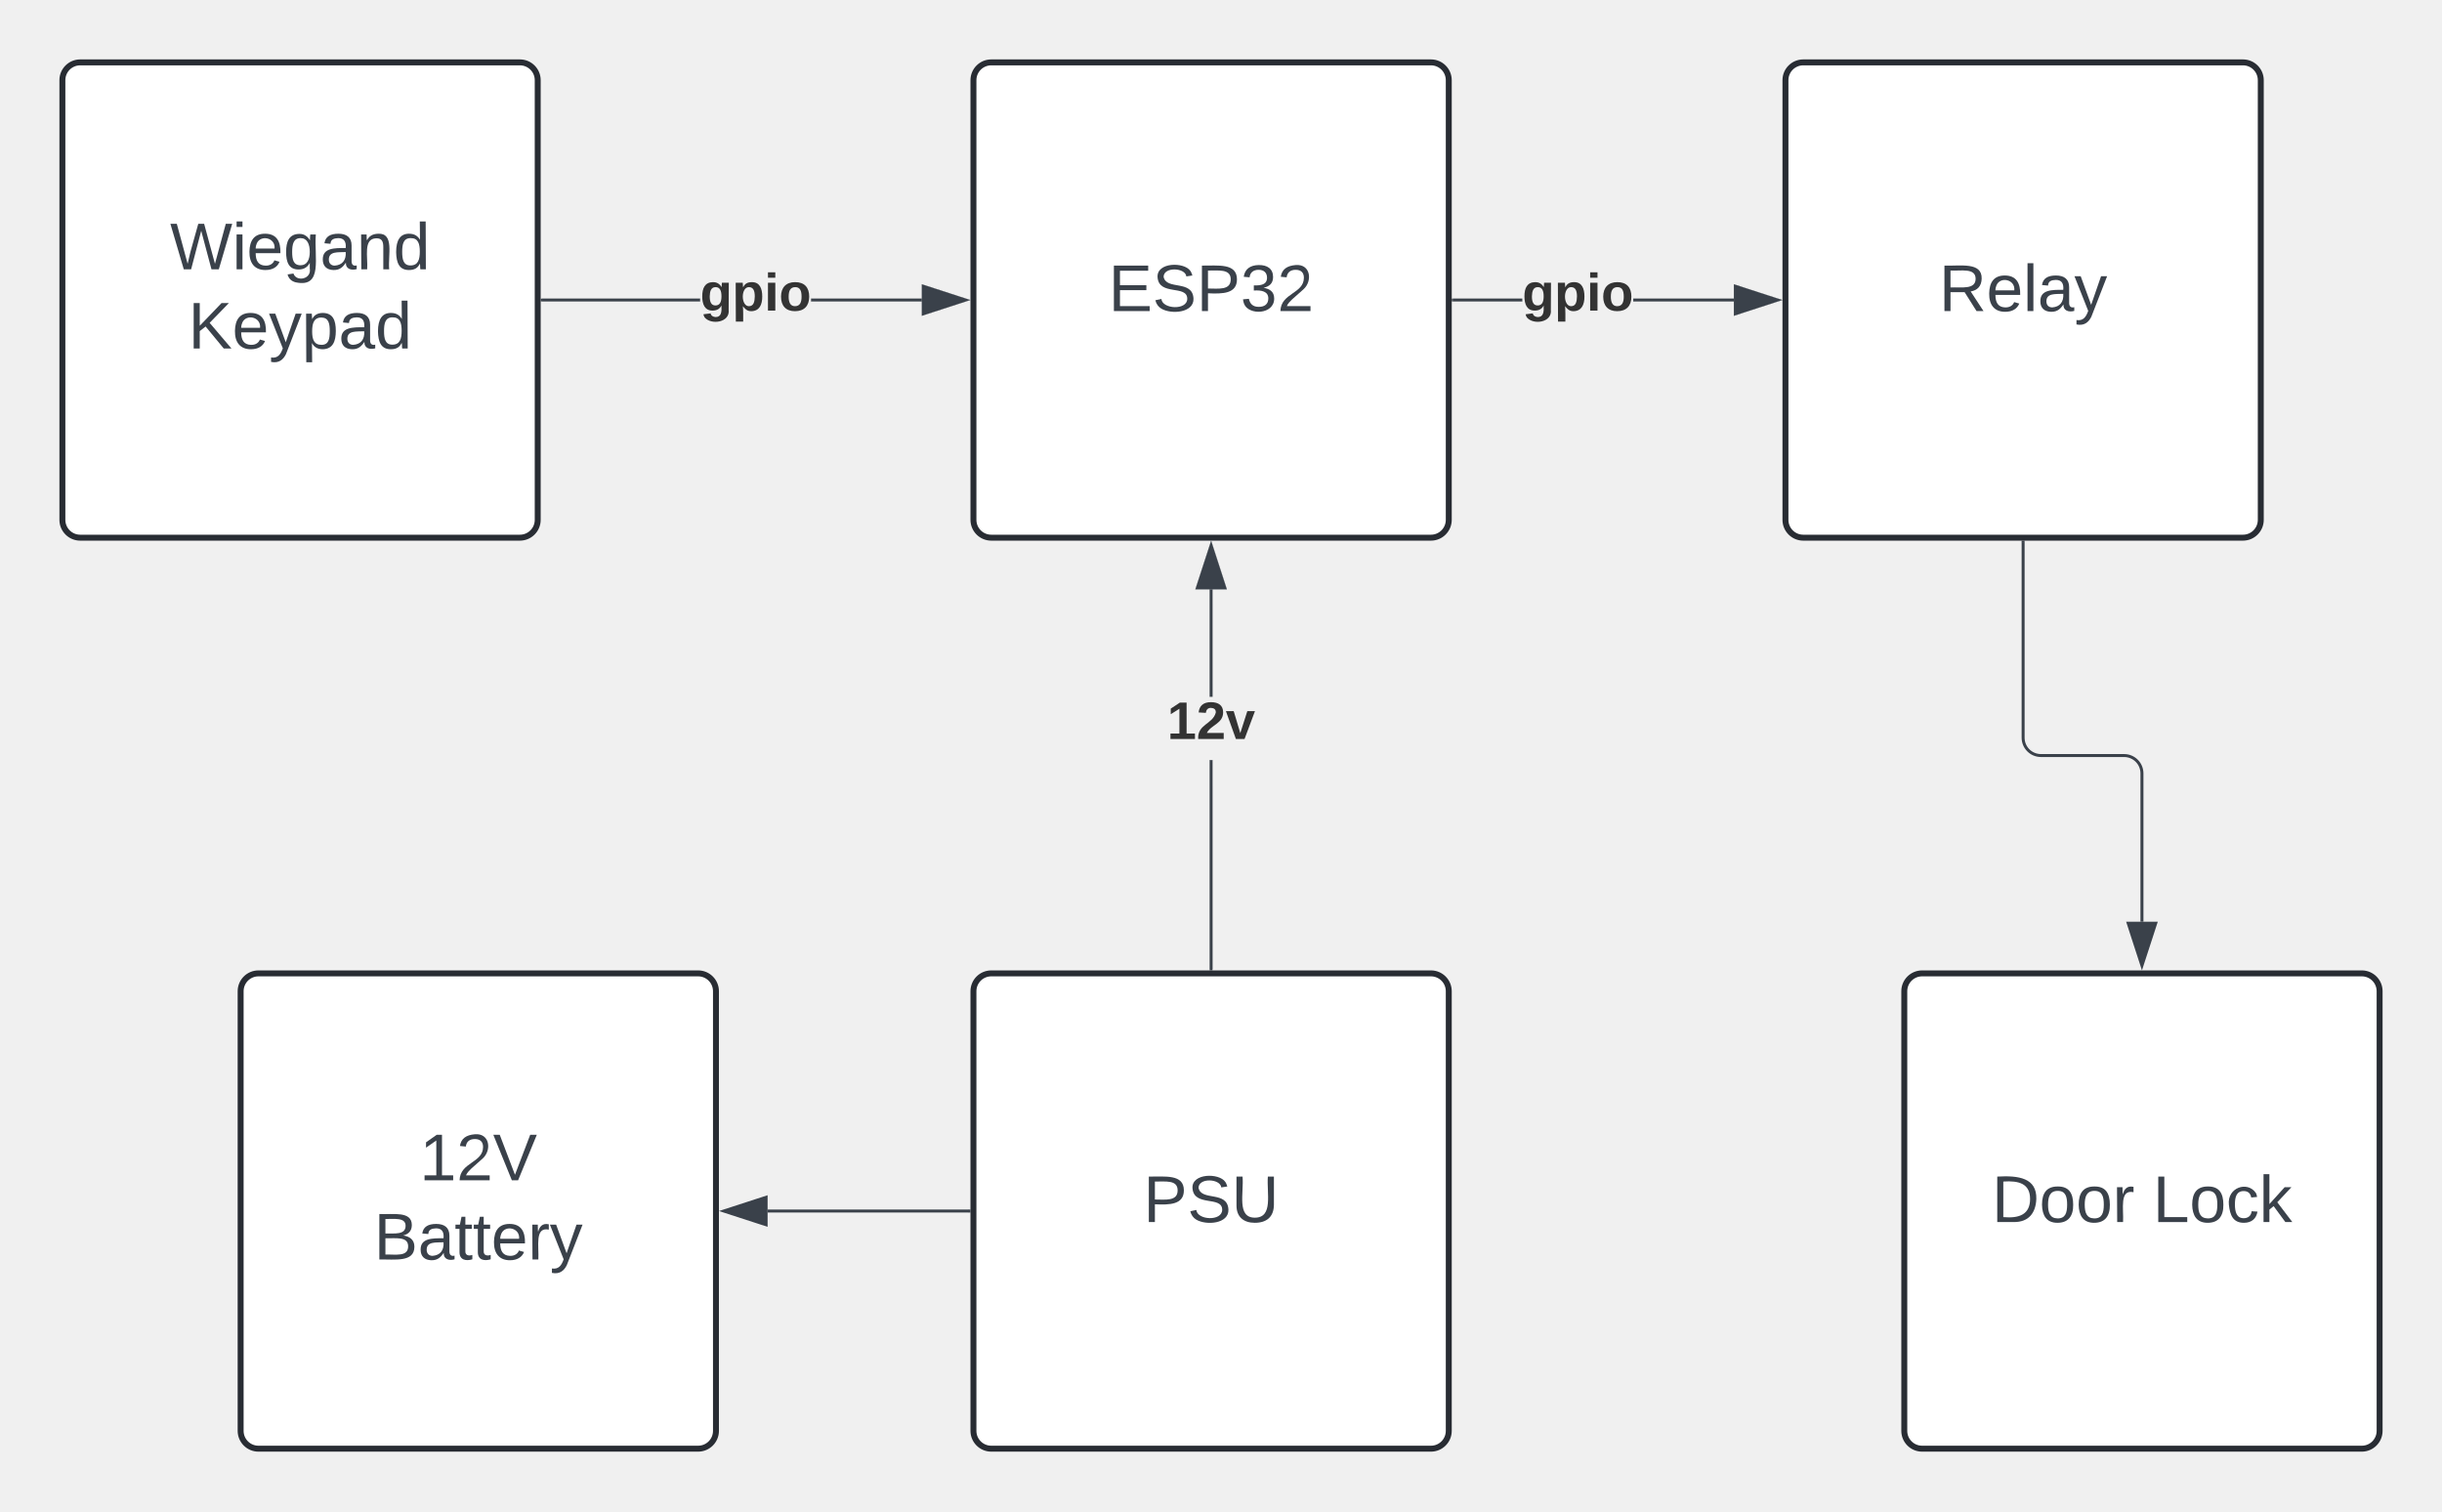
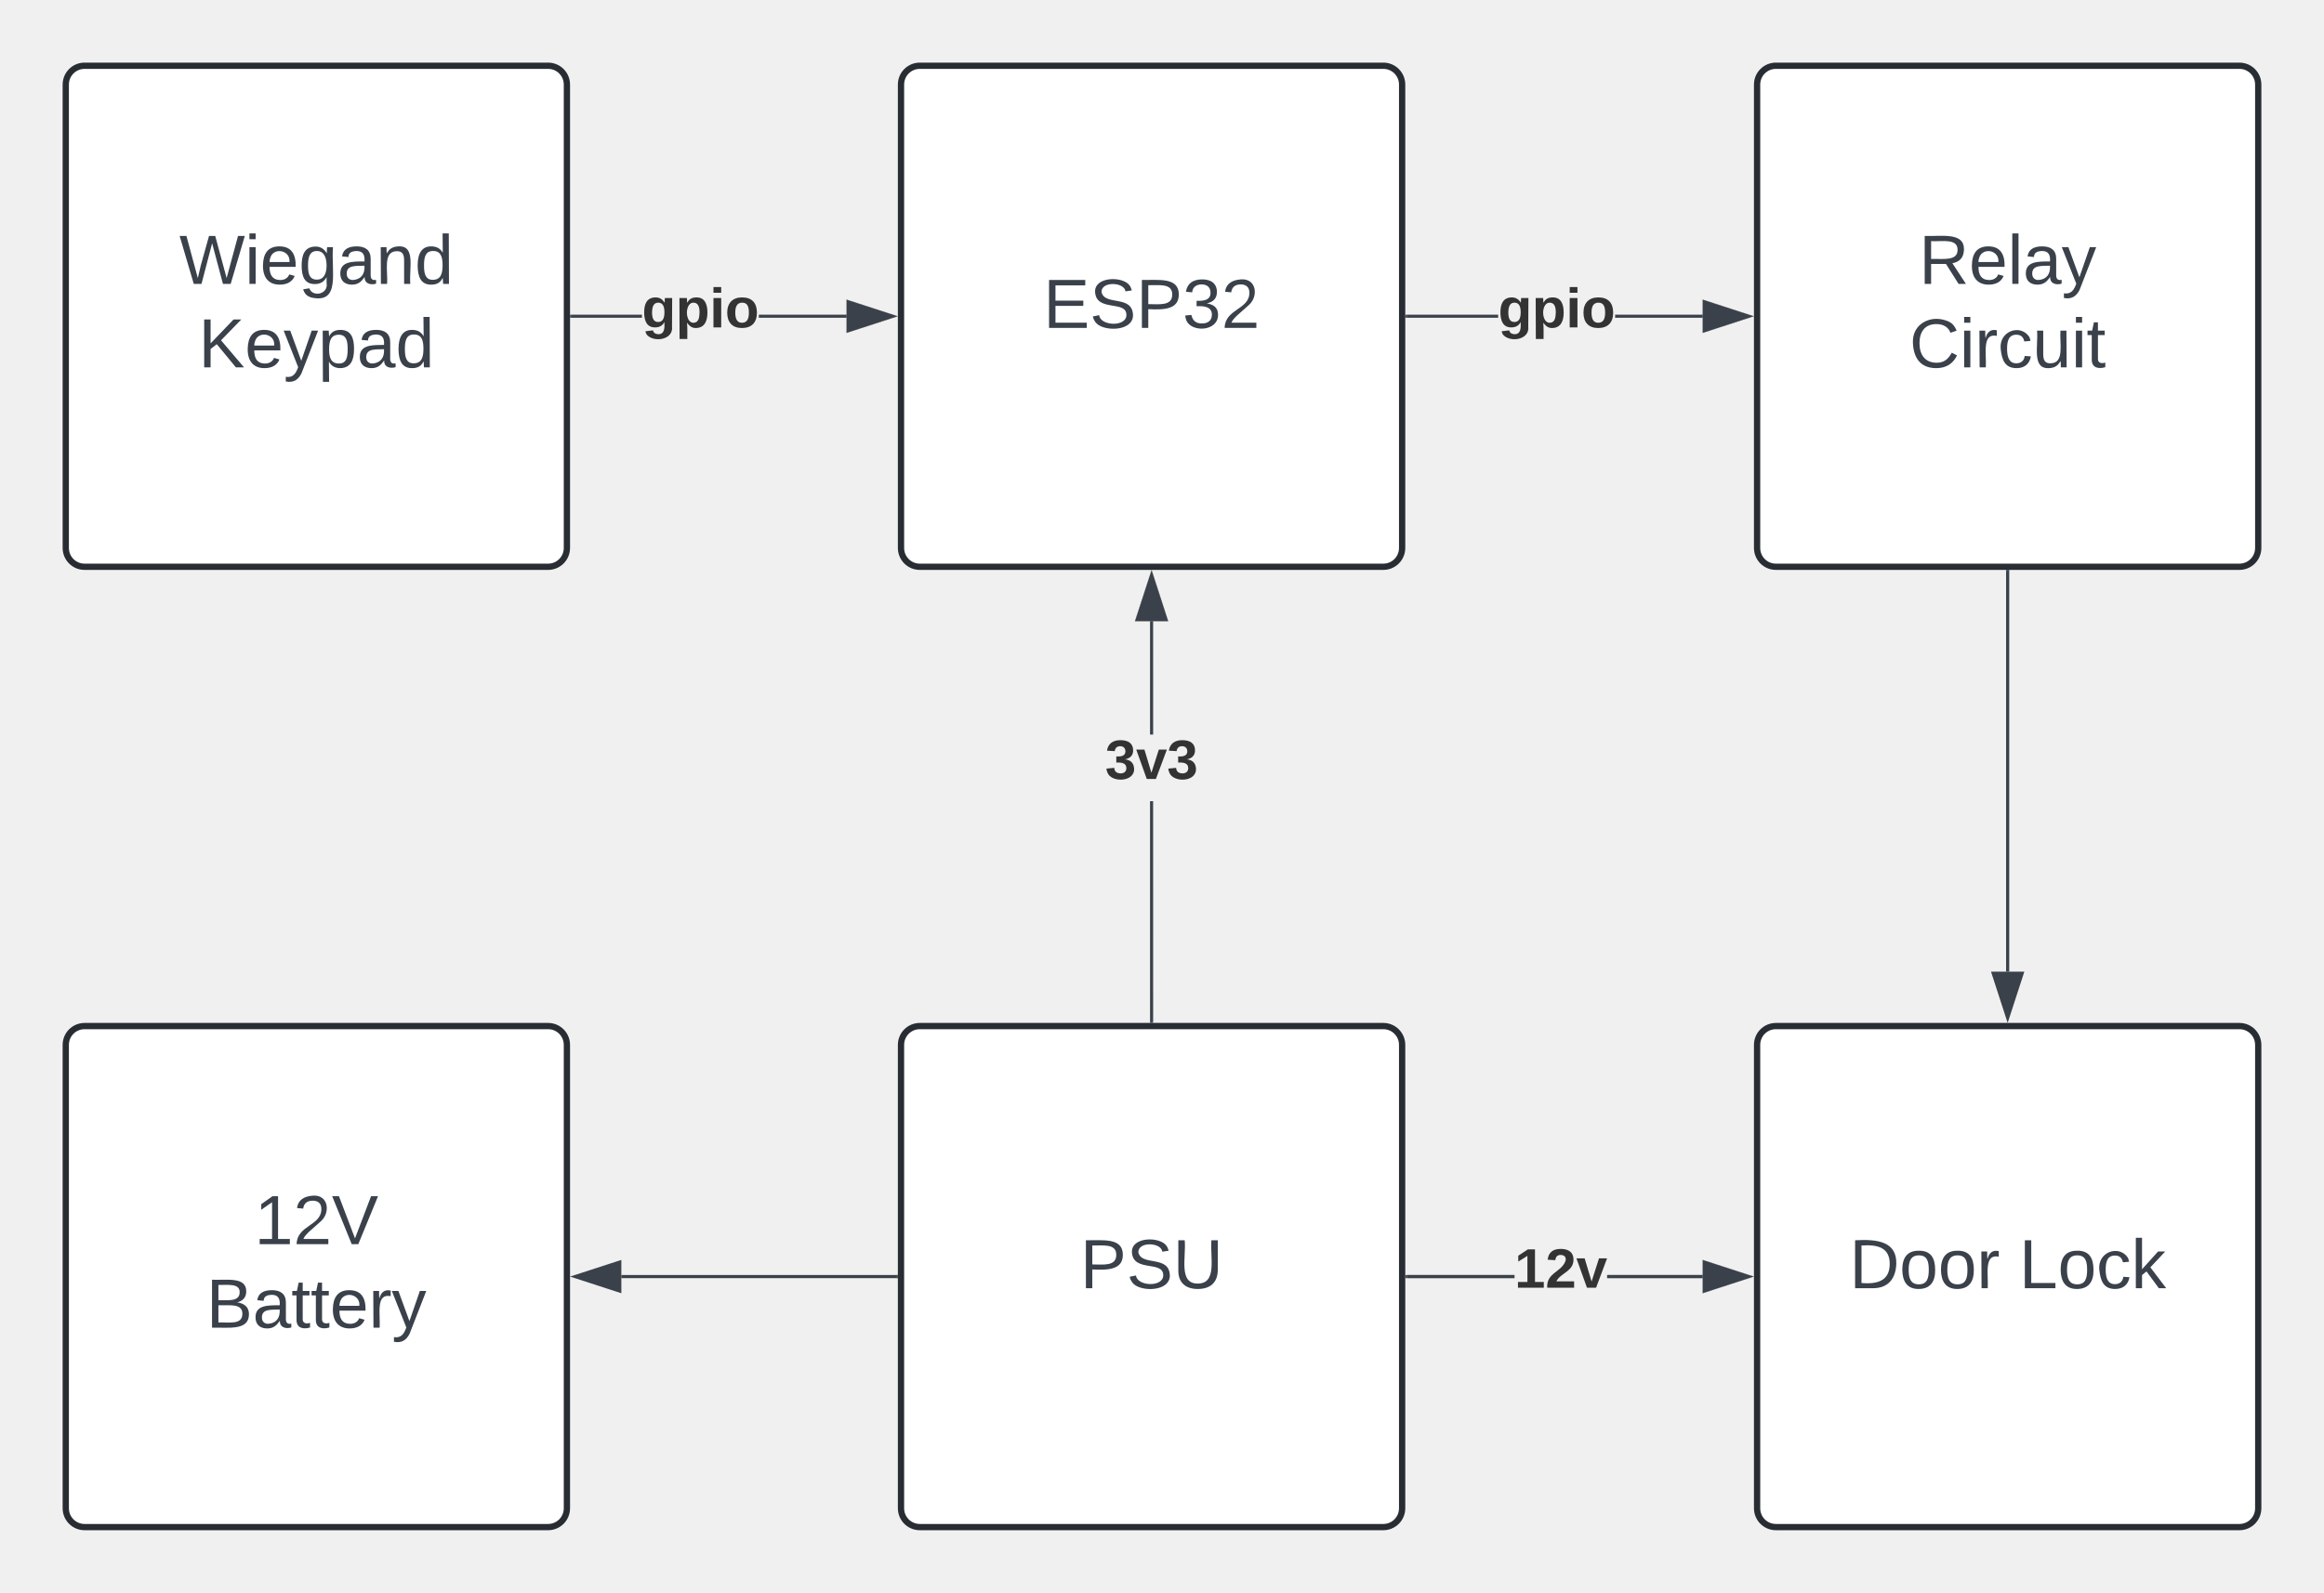
- <svg xmlns="http://www.w3.org/2000/svg" xmlns:ns1="lucid" xmlns:xlink="http://www.w3.org/1999/xlink" width="822" height="508.67">
-   <g transform="translate(-419 -372.3333)" ns1:page-tab-id="rSddg83Nzdum">
+ <svg xmlns="http://www.w3.org/2000/svg" xmlns:ns1="lucid" xmlns:xlink="http://www.w3.org/1999/xlink" width="742" height="508.67">
+   <g transform="translate(-459 -372.3333)" ns1:page-tab-id="rSddg83Nzdum">
    <path d="M746.67 399.33a6 6 0 0 1 6-6h148a6 6 0 0 1 6 6v148a6 6 0 0 1-6 6h-148a6 6 0 0 1-6-6z" stroke="#282c33" stroke-width="2" fill="#fff" />
    <use xlink:href="#a" transform="matrix(1,0,0,1,751.6667,398.3333) translate(40.4321 78.71528)" />
-     <path d="M1060 706a6 6 0 0 1 6-6h148a6 6 0 0 1 6 6v148a6 6 0 0 1-6 6h-148a6 6 0 0 1-6-6z" stroke="#282c33" stroke-width="2" fill="#fff" />
-     <use xlink:href="#b" transform="matrix(1,0,0,1,1065,705) translate(24.44444 78.71528)" />
-     <use xlink:href="#c" transform="matrix(1,0,0,1,1065,705) translate(78.64198 78.71528)" />
-     <path d="M440 399.33a6 6 0 0 1 6-6h148a6 6 0 0 1 6 6v148a6 6 0 0 1-6 6H446a6 6 0 0 1-6-6z" stroke="#282c33" stroke-width="2" fill="#fff" />
-     <use xlink:href="#d" transform="matrix(1,0,0,1,445,398.3333) translate(31.23457 64.65278)" />
-     <use xlink:href="#e" transform="matrix(1,0,0,1,445,398.3333) translate(37.34568 91.31944)" />
+     <path d="M1020 706a6 6 0 0 1 6-6h148a6 6 0 0 1 6 6v148a6 6 0 0 1-6 6h-148a6 6 0 0 1-6-6z" stroke="#282c33" stroke-width="2" fill="#fff" />
+     <use xlink:href="#b" transform="matrix(1,0,0,1,1025,705) translate(24.44444 78.71528)" />
+     <use xlink:href="#c" transform="matrix(1,0,0,1,1025,705) translate(78.64198 78.71528)" />
+     <path d="M480 399.33a6 6 0 0 1 6-6h148a6 6 0 0 1 6 6v148a6 6 0 0 1-6 6H486a6 6 0 0 1-6-6z" stroke="#282c33" stroke-width="2" fill="#fff" />
+     <use xlink:href="#d" transform="matrix(1,0,0,1,485,398.3333) translate(31.23457 64.65278)" />
+     <use xlink:href="#e" transform="matrix(1,0,0,1,485,398.3333) translate(37.34568 91.31944)" />
    <path d="M1020 399.33a6 6 0 0 1 6-6h148a6 6 0 0 1 6 6v148a6 6 0 0 1-6 6h-148a6 6 0 0 1-6-6z" stroke="#282c33" stroke-width="2" fill="#fff" />
-     <use xlink:href="#f" transform="matrix(1,0,0,1,1025,398.3333) translate(46.66667 78.71528)" />
+     <use xlink:href="#f" transform="matrix(1,0,0,1,1025,398.3333) translate(46.66667 64.65278)" />
+     <use xlink:href="#g" transform="matrix(1,0,0,1,1025,398.3333) translate(43.64198 91.31944)" />
    <path d="M746.67 706a6 6 0 0 1 6-6h148a6 6 0 0 1 6 6v148a6 6 0 0 1-6 6h-148a6 6 0 0 1-6-6z" stroke="#282c33" stroke-width="2" fill="#fff" />
-     <use xlink:href="#g" transform="matrix(1,0,0,1,751.6667,705) translate(52.19136 78.71528)" />
-     <path d="M500 706a6 6 0 0 1 6-6h148a6 6 0 0 1 6 6v148a6 6 0 0 1-6 6H506a6 6 0 0 1-6-6z" stroke="#282c33" stroke-width="2" fill="#fff" />
-     <use xlink:href="#h" transform="matrix(1,0,0,1,505,705) translate(55.24691 64.65278)" />
-     <use xlink:href="#i" transform="matrix(1,0,0,1,505,705) translate(39.84568 91.31944)" />
-     <path d="M745.17 780h-67.8" stroke="#3a414a" fill="none" />
+     <use xlink:href="#h" transform="matrix(1,0,0,1,751.6667,705) translate(52.19136 78.71528)" />
+     <path d="M480 706a6 6 0 0 1 6-6h148a6 6 0 0 1 6 6v148a6 6 0 0 1-6 6H486a6 6 0 0 1-6-6z" stroke="#282c33" stroke-width="2" fill="#fff" />
+     <use xlink:href="#i" transform="matrix(1,0,0,1,485,705) translate(55.24691 64.65278)" />
+     <use xlink:href="#j" transform="matrix(1,0,0,1,485,705) translate(39.84568 91.31944)" />
+     <path d="M745.17 780h-87.8" stroke="#3a414a" fill="none" />
    <path d="M745.67 780.48h-.52v-.96h.52z" stroke="#3a414a" stroke-width=".05" fill="#3a414a" />
-     <path d="M662.62 780l14.26-4.63v9.26z" stroke="#3a414a" fill="#3a414a" />
+     <path d="M642.62 780l14.26-4.63v9.26z" stroke="#3a414a" fill="#3a414a" />
    <path d="M827.14 698.5h-.95v-70.3h.94zm0-91.63h-.95v-36.15h.94z" stroke="#3a414a" stroke-width=".05" fill="#3a414a" />
    <path d="M827.14 699h-.95v-.5h.94z" fill="#3a414a" />
    <path stroke="#3a414a" stroke-width=".05" fill="#3a414a" />
    <path d="M831.3 570.22h-9.27l4.64-14.27z" fill="#3a414a" />
    <path d="M831.96 570.7h-10.58l5.3-16.3zm-9.28-.96h7.97l-3.98-12.25z" stroke="#3a414a" stroke-width=".05" fill="#3a414a" />
-     <use xlink:href="#j" transform="matrix(1,0,0,1,811.8519,606.8728) translate(0 14.22222)" />
-     <path d="M654.64 473.8H601.5v-.94h53.14zm74.64 0h-37.25v-.94h37.25z" stroke="#3a414a" stroke-width=".05" fill="#3a414a" />
+     <use xlink:href="#k" transform="matrix(1,0,0,1,811.8519,606.8728) translate(0 14.22222)" />
+     <path d="M663.93 473.8H641.5v-.94h22.43zm65.35 0H701.3v-.94h27.98z" stroke="#3a414a" stroke-width=".05" fill="#3a414a" />
    <path d="M744.05 473.33l-14.27 4.64v-9.27z" fill="#3a414a" />
    <path d="M745.6 473.33l-16.3 5.3v-10.6zm-15.34 4l12.25-4-12.24-3.98z" stroke="#3a414a" stroke-width=".05" fill="#3a414a" />
-     <path d="M601.5 473.8h-.5v-.94h.5z" fill="#3a414a" />
+     <path d="M641.5 473.8h-.5v-.94h.5z" fill="#3a414a" />
    <path stroke="#3a414a" stroke-width=".05" fill="#3a414a" />
-     <use xlink:href="#k" transform="matrix(1,0,0,1,654.642,462.6667) translate(0 14.22222)" />
-     <path d="M931.4 473.8h-23.23v-.94h23.23zm71.22 0h-33.84v-.94h33.84z" stroke="#3a414a" stroke-width=".05" fill="#3a414a" />
+     <use xlink:href="#l" transform="matrix(1,0,0,1,663.9281,462.6667) translate(0 14.22222)" />
+     <path d="M937.3 473.8h-29.13v-.94h29.14zm65.32 0H974.7v-.94h27.9z" stroke="#3a414a" stroke-width=".05" fill="#3a414a" />
    <path d="M908.18 473.8h-.5v-.94h.5z" fill="#3a414a" />
    <path stroke="#3a414a" stroke-width=".05" fill="#3a414a" />
    <path d="M1017.38 473.33l-14.26 4.64v-9.27z" fill="#3a414a" />
    <path d="M1018.92 473.33l-16.28 5.3v-10.6zm-15.33 4l12.24-4-12.25-3.98z" stroke="#3a414a" stroke-width=".05" fill="#3a414a" />
-     <use xlink:href="#k" transform="matrix(1,0,0,1,931.3997,462.6667) translate(0 14.22222)" />
-     <path d="M1100 554.83v65.84a6 6 0 0 0 6 6h28a6 6 0 0 1 6 6v49.95" stroke="#3a414a" fill="none" />
+     <use xlink:href="#l" transform="matrix(1,0,0,1,937.3086,462.6667) translate(0 14.22222)" />
+     <path d="M1100 554.83v127.8" stroke="#3a414a" fill="none" />
    <path d="M1100.47 554.85h-.94v-.52h.94z" stroke="#3a414a" stroke-width=".05" fill="#3a414a" />
-     <path d="M1140 697.38l-4.63-14.26h9.27z" stroke="#3a414a" fill="#3a414a" />
+     <path d="M1100 697.38l-4.63-14.26h9.27z" stroke="#3a414a" fill="#3a414a" />
+     <path d="M942.52 780.48h-34.35v-.96h34.35zm60.1 0h-30.47v-.96h30.47z" stroke="#3a414a" stroke-width=".05" fill="#3a414a" />
+     <path d="M908.18 780.48h-.5v-.96h.5z" fill="#3a414a" />
+     <path stroke="#3a414a" stroke-width=".05" fill="#3a414a" />
+     <path d="M1017.38 780l-14.26 4.63v-9.26z" fill="#3a414a" />
+     <path d="M1018.92 780l-16.28 5.3v-10.6zm-15.33 3.98l12.25-3.98-12.26-3.98z" stroke="#3a414a" stroke-width=".05" fill="#3a414a" />
+     <g>
+       <use xlink:href="#m" transform="matrix(1,0,0,1,942.5185,769.3333) translate(0 14.22222)" />
+     </g>
    <defs>
-       <path fill="#3a414a" d="M30 0v-248h187v28H63v79h144v27H63v87h162V0H30" id="l" />
-       <path fill="#3a414a" d="M185-189c-5-48-123-54-124 2 14 75 158 14 163 119 3 78-121 87-175 55-17-10-28-26-33-46l33-7c5 56 141 63 141-1 0-78-155-14-162-118-5-82 145-84 179-34 5 7 8 16 11 25" id="m" />
-       <path fill="#3a414a" d="M30-248c87 1 191-15 191 75 0 78-77 80-158 76V0H30v-248zm33 125c57 0 124 11 124-50 0-59-68-47-124-48v98" id="n" />
-       <path fill="#3a414a" d="M126-127c33 6 58 20 58 59 0 88-139 92-164 29-3-8-5-16-6-25l32-3c6 27 21 44 54 44 32 0 52-15 52-46 0-38-36-46-79-43v-28c39 1 72-4 72-42 0-27-17-43-46-43-28 0-47 15-49 41l-32-3c6-42 35-63 81-64 48-1 79 21 79 65 0 36-21 52-52 59" id="o" />
-       <path fill="#3a414a" d="M101-251c82-7 93 87 43 132L82-64C71-53 59-42 53-27h129V0H18c2-99 128-94 128-182 0-28-16-43-45-43s-46 15-49 41l-32-3c6-41 34-60 81-64" id="p" />
+       <path fill="#3a414a" d="M30 0v-248h187v28H63v79h144v27H63v87h162V0H30" id="n" />
+       <path fill="#3a414a" d="M185-189c-5-48-123-54-124 2 14 75 158 14 163 119 3 78-121 87-175 55-17-10-28-26-33-46l33-7c5 56 141 63 141-1 0-78-155-14-162-118-5-82 145-84 179-34 5 7 8 16 11 25" id="o" />
+       <path fill="#3a414a" d="M30-248c87 1 191-15 191 75 0 78-77 80-158 76V0H30v-248zm33 125c57 0 124 11 124-50 0-59-68-47-124-48v98" id="p" />
+       <path fill="#3a414a" d="M126-127c33 6 58 20 58 59 0 88-139 92-164 29-3-8-5-16-6-25l32-3c6 27 21 44 54 44 32 0 52-15 52-46 0-38-36-46-79-43v-28c39 1 72-4 72-42 0-27-17-43-46-43-28 0-47 15-49 41l-32-3c6-42 35-63 81-64 48-1 79 21 79 65 0 36-21 52-52 59" id="q" />
+       <path fill="#3a414a" d="M101-251c82-7 93 87 43 132L82-64C71-53 59-42 53-27h129V0H18c2-99 128-94 128-182 0-28-16-43-45-43s-46 15-49 41l-32-3c6-41 34-60 81-64" id="r" />
      <g id="a">
-         <use transform="matrix(0.0617284,0,0,0.0617284,0,0)" xlink:href="#l" />
-         <use transform="matrix(0.0617284,0,0,0.0617284,14.81481,0)" xlink:href="#m" />
-         <use transform="matrix(0.0617284,0,0,0.0617284,29.62963,0)" xlink:href="#n" />
-         <use transform="matrix(0.0617284,0,0,0.0617284,44.44444,0)" xlink:href="#o" />
-         <use transform="matrix(0.0617284,0,0,0.0617284,56.79012,0)" xlink:href="#p" />
+         <use transform="matrix(0.0617284,0,0,0.0617284,0,0)" xlink:href="#n" />
+         <use transform="matrix(0.0617284,0,0,0.0617284,14.81481,0)" xlink:href="#o" />
+         <use transform="matrix(0.0617284,0,0,0.0617284,29.62963,0)" xlink:href="#p" />
+         <use transform="matrix(0.0617284,0,0,0.0617284,44.44444,0)" xlink:href="#q" />
+         <use transform="matrix(0.0617284,0,0,0.0617284,56.79012,0)" xlink:href="#r" />
      </g>
-       <path fill="#3a414a" d="M30-248c118-7 216 8 213 122C240-48 200 0 122 0H30v-248zM63-27c89 8 146-16 146-99s-60-101-146-95v194" id="q" />
-       <path fill="#3a414a" d="M100-194c62-1 85 37 85 99 1 63-27 99-86 99S16-35 15-95c0-66 28-99 85-99zM99-20c44 1 53-31 53-75 0-43-8-75-51-75s-53 32-53 75 10 74 51 75" id="r" />
-       <path fill="#3a414a" d="M114-163C36-179 61-72 57 0H25l-1-190h30c1 12-1 29 2 39 6-27 23-49 58-41v29" id="s" />
+       <path fill="#3a414a" d="M30-248c118-7 216 8 213 122C240-48 200 0 122 0H30v-248zM63-27c89 8 146-16 146-99s-60-101-146-95v194" id="s" />
+       <path fill="#3a414a" d="M100-194c62-1 85 37 85 99 1 63-27 99-86 99S16-35 15-95c0-66 28-99 85-99zM99-20c44 1 53-31 53-75 0-43-8-75-51-75s-53 32-53 75 10 74 51 75" id="t" />
+       <path fill="#3a414a" d="M114-163C36-179 61-72 57 0H25l-1-190h30c1 12-1 29 2 39 6-27 23-49 58-41v29" id="u" />
      <g id="b">
-         <use transform="matrix(0.0617284,0,0,0.0617284,0,0)" xlink:href="#q" />
-         <use transform="matrix(0.0617284,0,0,0.0617284,15.98765,0)" xlink:href="#r" />
-         <use transform="matrix(0.0617284,0,0,0.0617284,28.33333,0)" xlink:href="#r" />
-         <use transform="matrix(0.0617284,0,0,0.0617284,40.67901,0)" xlink:href="#s" />
+         <use transform="matrix(0.0617284,0,0,0.0617284,0,0)" xlink:href="#s" />
+         <use transform="matrix(0.0617284,0,0,0.0617284,15.98765,0)" xlink:href="#t" />
+         <use transform="matrix(0.0617284,0,0,0.0617284,28.33333,0)" xlink:href="#t" />
+         <use transform="matrix(0.0617284,0,0,0.0617284,40.67901,0)" xlink:href="#u" />
      </g>
-       <path fill="#3a414a" d="M30 0v-248h33v221h125V0H30" id="t" />
-       <path fill="#3a414a" d="M96-169c-40 0-48 33-48 73s9 75 48 75c24 0 41-14 43-38l32 2c-6 37-31 61-74 61-59 0-76-41-82-99-10-93 101-131 147-64 4 7 5 14 7 22l-32 3c-4-21-16-35-41-35" id="u" />
-       <path fill="#3a414a" d="M143 0L79-87 56-68V0H24v-261h32v163l83-92h37l-77 82L181 0h-38" id="v" />
+       <path fill="#3a414a" d="M30 0v-248h33v221h125V0H30" id="v" />
+       <path fill="#3a414a" d="M96-169c-40 0-48 33-48 73s9 75 48 75c24 0 41-14 43-38l32 2c-6 37-31 61-74 61-59 0-76-41-82-99-10-93 101-131 147-64 4 7 5 14 7 22l-32 3c-4-21-16-35-41-35" id="w" />
+       <path fill="#3a414a" d="M143 0L79-87 56-68V0H24v-261h32v163l83-92h37l-77 82L181 0h-38" id="x" />
      <g id="c">
-         <use transform="matrix(0.0617284,0,0,0.0617284,0,0)" xlink:href="#t" />
+         <use transform="matrix(0.0617284,0,0,0.0617284,0,0)" xlink:href="#v" />
+         <use transform="matrix(0.0617284,0,0,0.0617284,12.34568,0)" xlink:href="#t" />
+         <use transform="matrix(0.0617284,0,0,0.0617284,24.69136,0)" xlink:href="#w" />
+         <use transform="matrix(0.0617284,0,0,0.0617284,35.80247,0)" xlink:href="#x" />
+       </g>
+       <path fill="#3a414a" d="M266 0h-40l-56-210L115 0H75L2-248h35L96-30l15-64 43-154h32l59 218 59-218h35" id="y" />
+       <path fill="#3a414a" d="M24-231v-30h32v30H24zM24 0v-190h32V0H24" id="z" />
+       <path fill="#3a414a" d="M100-194c63 0 86 42 84 106H49c0 40 14 67 53 68 26 1 43-12 49-29l28 8c-11 28-37 45-77 45C44 4 14-33 15-96c1-61 26-98 85-98zm52 81c6-60-76-77-97-28-3 7-6 17-6 28h103" id="A" />
+       <path fill="#3a414a" d="M177-190C167-65 218 103 67 71c-23-6-38-20-44-43l32-5c15 47 100 32 89-28v-30C133-14 115 1 83 1 29 1 15-40 15-95c0-56 16-97 71-98 29-1 48 16 59 35 1-10 0-23 2-32h30zM94-22c36 0 50-32 50-73 0-42-14-75-50-75-39 0-46 34-46 75s6 73 46 73" id="B" />
+       <path fill="#3a414a" d="M141-36C126-15 110 5 73 4 37 3 15-17 15-53c-1-64 63-63 125-63 3-35-9-54-41-54-24 1-41 7-42 31l-33-3c5-37 33-52 76-52 45 0 72 20 72 64v82c-1 20 7 32 28 27v20c-31 9-61-2-59-35zM48-53c0 20 12 33 32 33 41-3 63-29 60-74-43 2-92-5-92 41" id="C" />
+       <path fill="#3a414a" d="M117-194c89-4 53 116 60 194h-32v-121c0-31-8-49-39-48C34-167 62-67 57 0H25l-1-190h30c1 10-1 24 2 32 11-22 29-35 61-36" id="D" />
+       <path fill="#3a414a" d="M85-194c31 0 48 13 60 33l-1-100h32l1 261h-30c-2-10 0-23-3-31C134-8 116 4 85 4 32 4 16-35 15-94c0-66 23-100 70-100zm9 24c-40 0-46 34-46 75 0 40 6 74 45 74 42 0 51-32 51-76 0-42-9-74-50-73" id="E" />
+       <g id="d">
+         <use transform="matrix(0.0617284,0,0,0.0617284,0,0)" xlink:href="#y" />
+         <use transform="matrix(0.0617284,0,0,0.0617284,20.92593,0)" xlink:href="#z" />
+         <use transform="matrix(0.0617284,0,0,0.0617284,25.80247,0)" xlink:href="#A" />
+         <use transform="matrix(0.0617284,0,0,0.0617284,38.14815,0)" xlink:href="#B" />
+         <use transform="matrix(0.0617284,0,0,0.0617284,50.49383,0)" xlink:href="#C" />
+         <use transform="matrix(0.0617284,0,0,0.0617284,62.83951,0)" xlink:href="#D" />
+         <use transform="matrix(0.0617284,0,0,0.0617284,75.18519,0)" xlink:href="#E" />
+       </g>
+       <path fill="#3a414a" d="M194 0L95-120 63-95V0H30v-248h33v124l119-124h40L117-140 236 0h-42" id="F" />
+       <path fill="#3a414a" d="M179-190L93 31C79 59 56 82 12 73V49c39 6 53-20 64-50L1-190h34L92-34l54-156h33" id="G" />
+       <path fill="#3a414a" d="M115-194c55 1 70 41 70 98S169 2 115 4C84 4 66-9 55-30l1 105H24l-1-265h31l2 30c10-21 28-34 59-34zm-8 174c40 0 45-34 45-75s-6-73-45-74c-42 0-51 32-51 76 0 43 10 73 51 73" id="H" />
+       <g id="e">
+         <use transform="matrix(0.0617284,0,0,0.0617284,0,0)" xlink:href="#F" />
+         <use transform="matrix(0.0617284,0,0,0.0617284,14.81481,0)" xlink:href="#A" />
+         <use transform="matrix(0.0617284,0,0,0.0617284,27.16049,0)" xlink:href="#G" />
+         <use transform="matrix(0.0617284,0,0,0.0617284,38.2716,0)" xlink:href="#H" />
+         <use transform="matrix(0.0617284,0,0,0.0617284,50.61728,0)" xlink:href="#C" />
+         <use transform="matrix(0.0617284,0,0,0.0617284,62.96296,0)" xlink:href="#E" />
+       </g>
+       <path fill="#3a414a" d="M233-177c-1 41-23 64-60 70L243 0h-38l-65-103H63V0H30v-248c88 3 205-21 203 71zM63-129c60-2 137 13 137-47 0-61-80-42-137-45v92" id="I" />
+       <path fill="#3a414a" d="M24 0v-261h32V0H24" id="J" />
+       <g id="f">
+         <use transform="matrix(0.0617284,0,0,0.0617284,0,0)" xlink:href="#I" />
+         <use transform="matrix(0.0617284,0,0,0.0617284,15.98765,0)" xlink:href="#A" />
+         <use transform="matrix(0.0617284,0,0,0.0617284,28.33333,0)" xlink:href="#J" />
+         <use transform="matrix(0.0617284,0,0,0.0617284,33.20988,0)" xlink:href="#C" />
+         <use transform="matrix(0.0617284,0,0,0.0617284,45.55556,0)" xlink:href="#G" />
+       </g>
+       <path fill="#3a414a" d="M212-179c-10-28-35-45-73-45-59 0-87 40-87 99 0 60 29 101 89 101 43 0 62-24 78-52l27 14C228-24 195 4 139 4 59 4 22-46 18-125c-6-104 99-153 187-111 19 9 31 26 39 46" id="K" />
+       <path fill="#3a414a" d="M84 4C-5 8 30-112 23-190h32v120c0 31 7 50 39 49 72-2 45-101 50-169h31l1 190h-30c-1-10 1-25-2-33-11 22-28 36-60 37" id="L" />
+       <path fill="#3a414a" d="M59-47c-2 24 18 29 38 22v24C64 9 27 4 27-40v-127H5v-23h24l9-43h21v43h35v23H59v120" id="M" />
+       <g id="g">
+         <use transform="matrix(0.0617284,0,0,0.0617284,0,0)" xlink:href="#K" />
+         <use transform="matrix(0.0617284,0,0,0.0617284,15.98765,0)" xlink:href="#z" />
+         <use transform="matrix(0.0617284,0,0,0.0617284,20.8642,0)" xlink:href="#u" />
+         <use transform="matrix(0.0617284,0,0,0.0617284,28.20988,0)" xlink:href="#w" />
+         <use transform="matrix(0.0617284,0,0,0.0617284,39.32099,0)" xlink:href="#L" />
+         <use transform="matrix(0.0617284,0,0,0.0617284,51.66667,0)" xlink:href="#z" />
+         <use transform="matrix(0.0617284,0,0,0.0617284,56.54321,0)" xlink:href="#M" />
+       </g>
+       <path fill="#3a414a" d="M232-93c-1 65-40 97-104 97C67 4 28-28 28-90v-158h33c8 89-33 224 67 224 102 0 64-133 71-224h33v155" id="N" />
+       <g id="h">
+         <use transform="matrix(0.0617284,0,0,0.0617284,0,0)" xlink:href="#p" />
+         <use transform="matrix(0.0617284,0,0,0.0617284,14.81481,0)" xlink:href="#o" />
+         <use transform="matrix(0.0617284,0,0,0.0617284,29.62963,0)" xlink:href="#N" />
+       </g>
+       <path fill="#3a414a" d="M27 0v-27h64v-190l-56 39v-29l58-41h29v221h61V0H27" id="O" />
+       <path fill="#3a414a" d="M137 0h-34L2-248h35l83 218 83-218h36" id="P" />
+       <g id="i">
+         <use transform="matrix(0.0617284,0,0,0.0617284,0,0)" xlink:href="#O" />
        <use transform="matrix(0.0617284,0,0,0.0617284,12.34568,0)" xlink:href="#r" />
-         <use transform="matrix(0.0617284,0,0,0.0617284,24.69136,0)" xlink:href="#u" />
-         <use transform="matrix(0.0617284,0,0,0.0617284,35.80247,0)" xlink:href="#v" />
+         <use transform="matrix(0.0617284,0,0,0.0617284,24.69136,0)" xlink:href="#P" />
      </g>
-       <path fill="#3a414a" d="M266 0h-40l-56-210L115 0H75L2-248h35L96-30l15-64 43-154h32l59 218 59-218h35" id="w" />
-       <path fill="#3a414a" d="M24-231v-30h32v30H24zM24 0v-190h32V0H24" id="x" />
-       <path fill="#3a414a" d="M100-194c63 0 86 42 84 106H49c0 40 14 67 53 68 26 1 43-12 49-29l28 8c-11 28-37 45-77 45C44 4 14-33 15-96c1-61 26-98 85-98zm52 81c6-60-76-77-97-28-3 7-6 17-6 28h103" id="y" />
-       <path fill="#3a414a" d="M177-190C167-65 218 103 67 71c-23-6-38-20-44-43l32-5c15 47 100 32 89-28v-30C133-14 115 1 83 1 29 1 15-40 15-95c0-56 16-97 71-98 29-1 48 16 59 35 1-10 0-23 2-32h30zM94-22c36 0 50-32 50-73 0-42-14-75-50-75-39 0-46 34-46 75s6 73 46 73" id="z" />
-       <path fill="#3a414a" d="M141-36C126-15 110 5 73 4 37 3 15-17 15-53c-1-64 63-63 125-63 3-35-9-54-41-54-24 1-41 7-42 31l-33-3c5-37 33-52 76-52 45 0 72 20 72 64v82c-1 20 7 32 28 27v20c-31 9-61-2-59-35zM48-53c0 20 12 33 32 33 41-3 63-29 60-74-43 2-92-5-92 41" id="A" />
-       <path fill="#3a414a" d="M117-194c89-4 53 116 60 194h-32v-121c0-31-8-49-39-48C34-167 62-67 57 0H25l-1-190h30c1 10-1 24 2 32 11-22 29-35 61-36" id="B" />
-       <path fill="#3a414a" d="M85-194c31 0 48 13 60 33l-1-100h32l1 261h-30c-2-10 0-23-3-31C134-8 116 4 85 4 32 4 16-35 15-94c0-66 23-100 70-100zm9 24c-40 0-46 34-46 75 0 40 6 74 45 74 42 0 51-32 51-76 0-42-9-74-50-73" id="C" />
-       <g id="d">
-         <use transform="matrix(0.0617284,0,0,0.0617284,0,0)" xlink:href="#w" />
-         <use transform="matrix(0.0617284,0,0,0.0617284,20.92593,0)" xlink:href="#x" />
-         <use transform="matrix(0.0617284,0,0,0.0617284,25.80247,0)" xlink:href="#y" />
-         <use transform="matrix(0.0617284,0,0,0.0617284,38.14815,0)" xlink:href="#z" />
-         <use transform="matrix(0.0617284,0,0,0.0617284,50.49383,0)" xlink:href="#A" />
-         <use transform="matrix(0.0617284,0,0,0.0617284,62.83951,0)" xlink:href="#B" />
-         <use transform="matrix(0.0617284,0,0,0.0617284,75.18519,0)" xlink:href="#C" />
-       </g>
-       <path fill="#3a414a" d="M194 0L95-120 63-95V0H30v-248h33v124l119-124h40L117-140 236 0h-42" id="D" />
-       <path fill="#3a414a" d="M179-190L93 31C79 59 56 82 12 73V49c39 6 53-20 64-50L1-190h34L92-34l54-156h33" id="E" />
-       <path fill="#3a414a" d="M115-194c55 1 70 41 70 98S169 2 115 4C84 4 66-9 55-30l1 105H24l-1-265h31l2 30c10-21 28-34 59-34zm-8 174c40 0 45-34 45-75s-6-73-45-74c-42 0-51 32-51 76 0 43 10 73 51 73" id="F" />
-       <g id="e">
-         <use transform="matrix(0.0617284,0,0,0.0617284,0,0)" xlink:href="#D" />
-         <use transform="matrix(0.0617284,0,0,0.0617284,14.81481,0)" xlink:href="#y" />
-         <use transform="matrix(0.0617284,0,0,0.0617284,27.16049,0)" xlink:href="#E" />
-         <use transform="matrix(0.0617284,0,0,0.0617284,38.2716,0)" xlink:href="#F" />
-         <use transform="matrix(0.0617284,0,0,0.0617284,50.61728,0)" xlink:href="#A" />
-         <use transform="matrix(0.0617284,0,0,0.0617284,62.96296,0)" xlink:href="#C" />
-       </g>
-       <path fill="#3a414a" d="M233-177c-1 41-23 64-60 70L243 0h-38l-65-103H63V0H30v-248c88 3 205-21 203 71zM63-129c60-2 137 13 137-47 0-61-80-42-137-45v92" id="G" />
-       <path fill="#3a414a" d="M24 0v-261h32V0H24" id="H" />
-       <g id="f">
-         <use transform="matrix(0.0617284,0,0,0.0617284,0,0)" xlink:href="#G" />
-         <use transform="matrix(0.0617284,0,0,0.0617284,15.98765,0)" xlink:href="#y" />
-         <use transform="matrix(0.0617284,0,0,0.0617284,28.33333,0)" xlink:href="#H" />
-         <use transform="matrix(0.0617284,0,0,0.0617284,33.20988,0)" xlink:href="#A" />
-         <use transform="matrix(0.0617284,0,0,0.0617284,45.55556,0)" xlink:href="#E" />
-       </g>
-       <path fill="#3a414a" d="M232-93c-1 65-40 97-104 97C67 4 28-28 28-90v-158h33c8 89-33 224 67 224 102 0 64-133 71-224h33v155" id="I" />
-       <g id="g">
-         <use transform="matrix(0.0617284,0,0,0.0617284,0,0)" xlink:href="#n" />
-         <use transform="matrix(0.0617284,0,0,0.0617284,14.81481,0)" xlink:href="#m" />
-         <use transform="matrix(0.0617284,0,0,0.0617284,29.62963,0)" xlink:href="#I" />
-       </g>
-       <path fill="#3a414a" d="M27 0v-27h64v-190l-56 39v-29l58-41h29v221h61V0H27" id="J" />
-       <path fill="#3a414a" d="M137 0h-34L2-248h35l83 218 83-218h36" id="K" />
-       <g id="h">
-         <use transform="matrix(0.0617284,0,0,0.0617284,0,0)" xlink:href="#J" />
-         <use transform="matrix(0.0617284,0,0,0.0617284,12.34568,0)" xlink:href="#p" />
-         <use transform="matrix(0.0617284,0,0,0.0617284,24.69136,0)" xlink:href="#K" />
-       </g>
-       <path fill="#3a414a" d="M160-131c35 5 61 23 61 61C221 17 115-2 30 0v-248c76 3 177-17 177 60 0 33-19 50-47 57zm-97-11c50-1 110 9 110-42 0-47-63-36-110-37v79zm0 115c55-2 124 14 124-45 0-56-70-42-124-44v89" id="L" />
-       <path fill="#3a414a" d="M59-47c-2 24 18 29 38 22v24C64 9 27 4 27-40v-127H5v-23h24l9-43h21v43h35v23H59v120" id="M" />
-       <g id="i">
-         <use transform="matrix(0.0617284,0,0,0.0617284,0,0)" xlink:href="#L" />
-         <use transform="matrix(0.0617284,0,0,0.0617284,14.81481,0)" xlink:href="#A" />
+       <path fill="#3a414a" d="M160-131c35 5 61 23 61 61C221 17 115-2 30 0v-248c76 3 177-17 177 60 0 33-19 50-47 57zm-97-11c50-1 110 9 110-42 0-47-63-36-110-37v79zm0 115c55-2 124 14 124-45 0-56-70-42-124-44v89" id="Q" />
+       <g id="j">
+         <use transform="matrix(0.0617284,0,0,0.0617284,0,0)" xlink:href="#Q" />
+         <use transform="matrix(0.0617284,0,0,0.0617284,14.81481,0)" xlink:href="#C" />
        <use transform="matrix(0.0617284,0,0,0.0617284,27.16049,0)" xlink:href="#M" />
        <use transform="matrix(0.0617284,0,0,0.0617284,33.33333,0)" xlink:href="#M" />
-         <use transform="matrix(0.0617284,0,0,0.0617284,39.50617,0)" xlink:href="#y" />
-         <use transform="matrix(0.0617284,0,0,0.0617284,51.85185,0)" xlink:href="#s" />
-         <use transform="matrix(0.0617284,0,0,0.0617284,59.19753,0)" xlink:href="#E" />
+         <use transform="matrix(0.0617284,0,0,0.0617284,39.50617,0)" xlink:href="#A" />
+         <use transform="matrix(0.0617284,0,0,0.0617284,51.85185,0)" xlink:href="#u" />
+         <use transform="matrix(0.0617284,0,0,0.0617284,59.19753,0)" xlink:href="#G" />
      </g>
-       <path fill="#333" d="M23 0v-37h61v-169l-59 37v-38l62-41h46v211h57V0H23" id="N" />
-       <path fill="#333" d="M182-182c0 78-84 86-111 141h115V0H12c-6-101 99-100 120-180 1-22-12-31-33-32-23 0-32 14-35 34l-49-3c5-45 32-70 84-70 51 0 83 22 83 69" id="O" />
-       <path fill="#333" d="M128 0H69L1-190h53L99-40l48-150h52" id="P" />
-       <g id="j">
-         <use transform="matrix(0.04938272,0,0,0.04938272,0,0)" xlink:href="#N" />
-         <use transform="matrix(0.04938272,0,0,0.04938272,9.876543,0)" xlink:href="#O" />
-         <use transform="matrix(0.04938272,0,0,0.04938272,19.75309,0)" xlink:href="#P" />
+       <path fill="#333" d="M128-127c34 4 56 21 59 58 7 91-148 94-172 28-4-9-6-17-7-26l51-5c1 24 16 35 40 36 23 0 39-12 38-36-1-31-31-36-65-34v-40c32 2 59-3 59-33 0-20-13-33-34-33s-33 13-35 32l-50-3c6-44 37-68 86-68 50 0 83 20 83 66 0 35-22 52-53 58" id="R" />
+       <path fill="#333" d="M128 0H69L1-190h53L99-40l48-150h52" id="S" />
+       <g id="k">
+         <use transform="matrix(0.04938272,0,0,0.04938272,0,0)" xlink:href="#R" />
+         <use transform="matrix(0.04938272,0,0,0.04938272,9.876543,0)" xlink:href="#S" />
+         <use transform="matrix(0.04938272,0,0,0.04938272,19.75309,0)" xlink:href="#R" />
      </g>
-       <path fill="#333" d="M195-6C206 82 75 100 31 46c-4-6-6-13-8-21l49-6c3 16 16 24 34 25 40 0 42-37 40-79-11 22-30 35-61 35-53 0-70-43-70-97 0-56 18-96 73-97 30 0 46 14 59 34l2-30h47zm-90-29c32 0 41-27 41-63 0-35-9-62-40-62-32 0-39 29-40 63 0 36 9 62 39 62" id="Q" />
-       <path fill="#333" d="M135-194c53 0 70 44 70 98 0 56-19 98-73 100-31 1-45-17-59-34 3 33 2 69 2 105H25l-1-265h48c2 10 0 23 3 31 11-24 29-35 60-35zM114-30c33 0 39-31 40-66 0-38-9-64-40-64-56 0-55 130 0 130" id="R" />
-       <path fill="#333" d="M25-224v-37h50v37H25zM25 0v-190h50V0H25" id="S" />
-       <path fill="#333" d="M110-194c64 0 96 36 96 99 0 64-35 99-97 99-61 0-95-36-95-99 0-62 34-99 96-99zm-1 164c35 0 45-28 45-65 0-40-10-65-43-65-34 0-45 26-45 65 0 36 10 65 43 65" id="T" />
-       <g id="k">
-         <use transform="matrix(0.04938272,0,0,0.04938272,0,0)" xlink:href="#Q" />
-         <use transform="matrix(0.04938272,0,0,0.04938272,10.81481,0)" xlink:href="#R" />
-         <use transform="matrix(0.04938272,0,0,0.04938272,21.62963,0)" xlink:href="#S" />
-         <use transform="matrix(0.04938272,0,0,0.04938272,26.5679,0)" xlink:href="#T" />
+       <path fill="#333" d="M195-6C206 82 75 100 31 46c-4-6-6-13-8-21l49-6c3 16 16 24 34 25 40 0 42-37 40-79-11 22-30 35-61 35-53 0-70-43-70-97 0-56 18-96 73-97 30 0 46 14 59 34l2-30h47zm-90-29c32 0 41-27 41-63 0-35-9-62-40-62-32 0-39 29-40 63 0 36 9 62 39 62" id="T" />
+       <path fill="#333" d="M135-194c53 0 70 44 70 98 0 56-19 98-73 100-31 1-45-17-59-34 3 33 2 69 2 105H25l-1-265h48c2 10 0 23 3 31 11-24 29-35 60-35zM114-30c33 0 39-31 40-66 0-38-9-64-40-64-56 0-55 130 0 130" id="U" />
+       <path fill="#333" d="M25-224v-37h50v37H25zM25 0v-190h50V0H25" id="V" />
+       <path fill="#333" d="M110-194c64 0 96 36 96 99 0 64-35 99-97 99-61 0-95-36-95-99 0-62 34-99 96-99zm-1 164c35 0 45-28 45-65 0-40-10-65-43-65-34 0-45 26-45 65 0 36 10 65 43 65" id="W" />
+       <g id="l">
+         <use transform="matrix(0.04938272,0,0,0.04938272,0,0)" xlink:href="#T" />
+         <use transform="matrix(0.04938272,0,0,0.04938272,10.81481,0)" xlink:href="#U" />
+         <use transform="matrix(0.04938272,0,0,0.04938272,21.62963,0)" xlink:href="#V" />
+         <use transform="matrix(0.04938272,0,0,0.04938272,26.5679,0)" xlink:href="#W" />
+       </g>
+       <path fill="#333" d="M23 0v-37h61v-169l-59 37v-38l62-41h46v211h57V0H23" id="X" />
+       <path fill="#333" d="M182-182c0 78-84 86-111 141h115V0H12c-6-101 99-100 120-180 1-22-12-31-33-32-23 0-32 14-35 34l-49-3c5-45 32-70 84-70 51 0 83 22 83 69" id="Y" />
+       <g id="m">
+         <use transform="matrix(0.04938272,0,0,0.04938272,0,0)" xlink:href="#X" />
+         <use transform="matrix(0.04938272,0,0,0.04938272,9.876543,0)" xlink:href="#Y" />
+         <use transform="matrix(0.04938272,0,0,0.04938272,19.75309,0)" xlink:href="#S" />
      </g>
    </defs>
  </g>
</svg>
